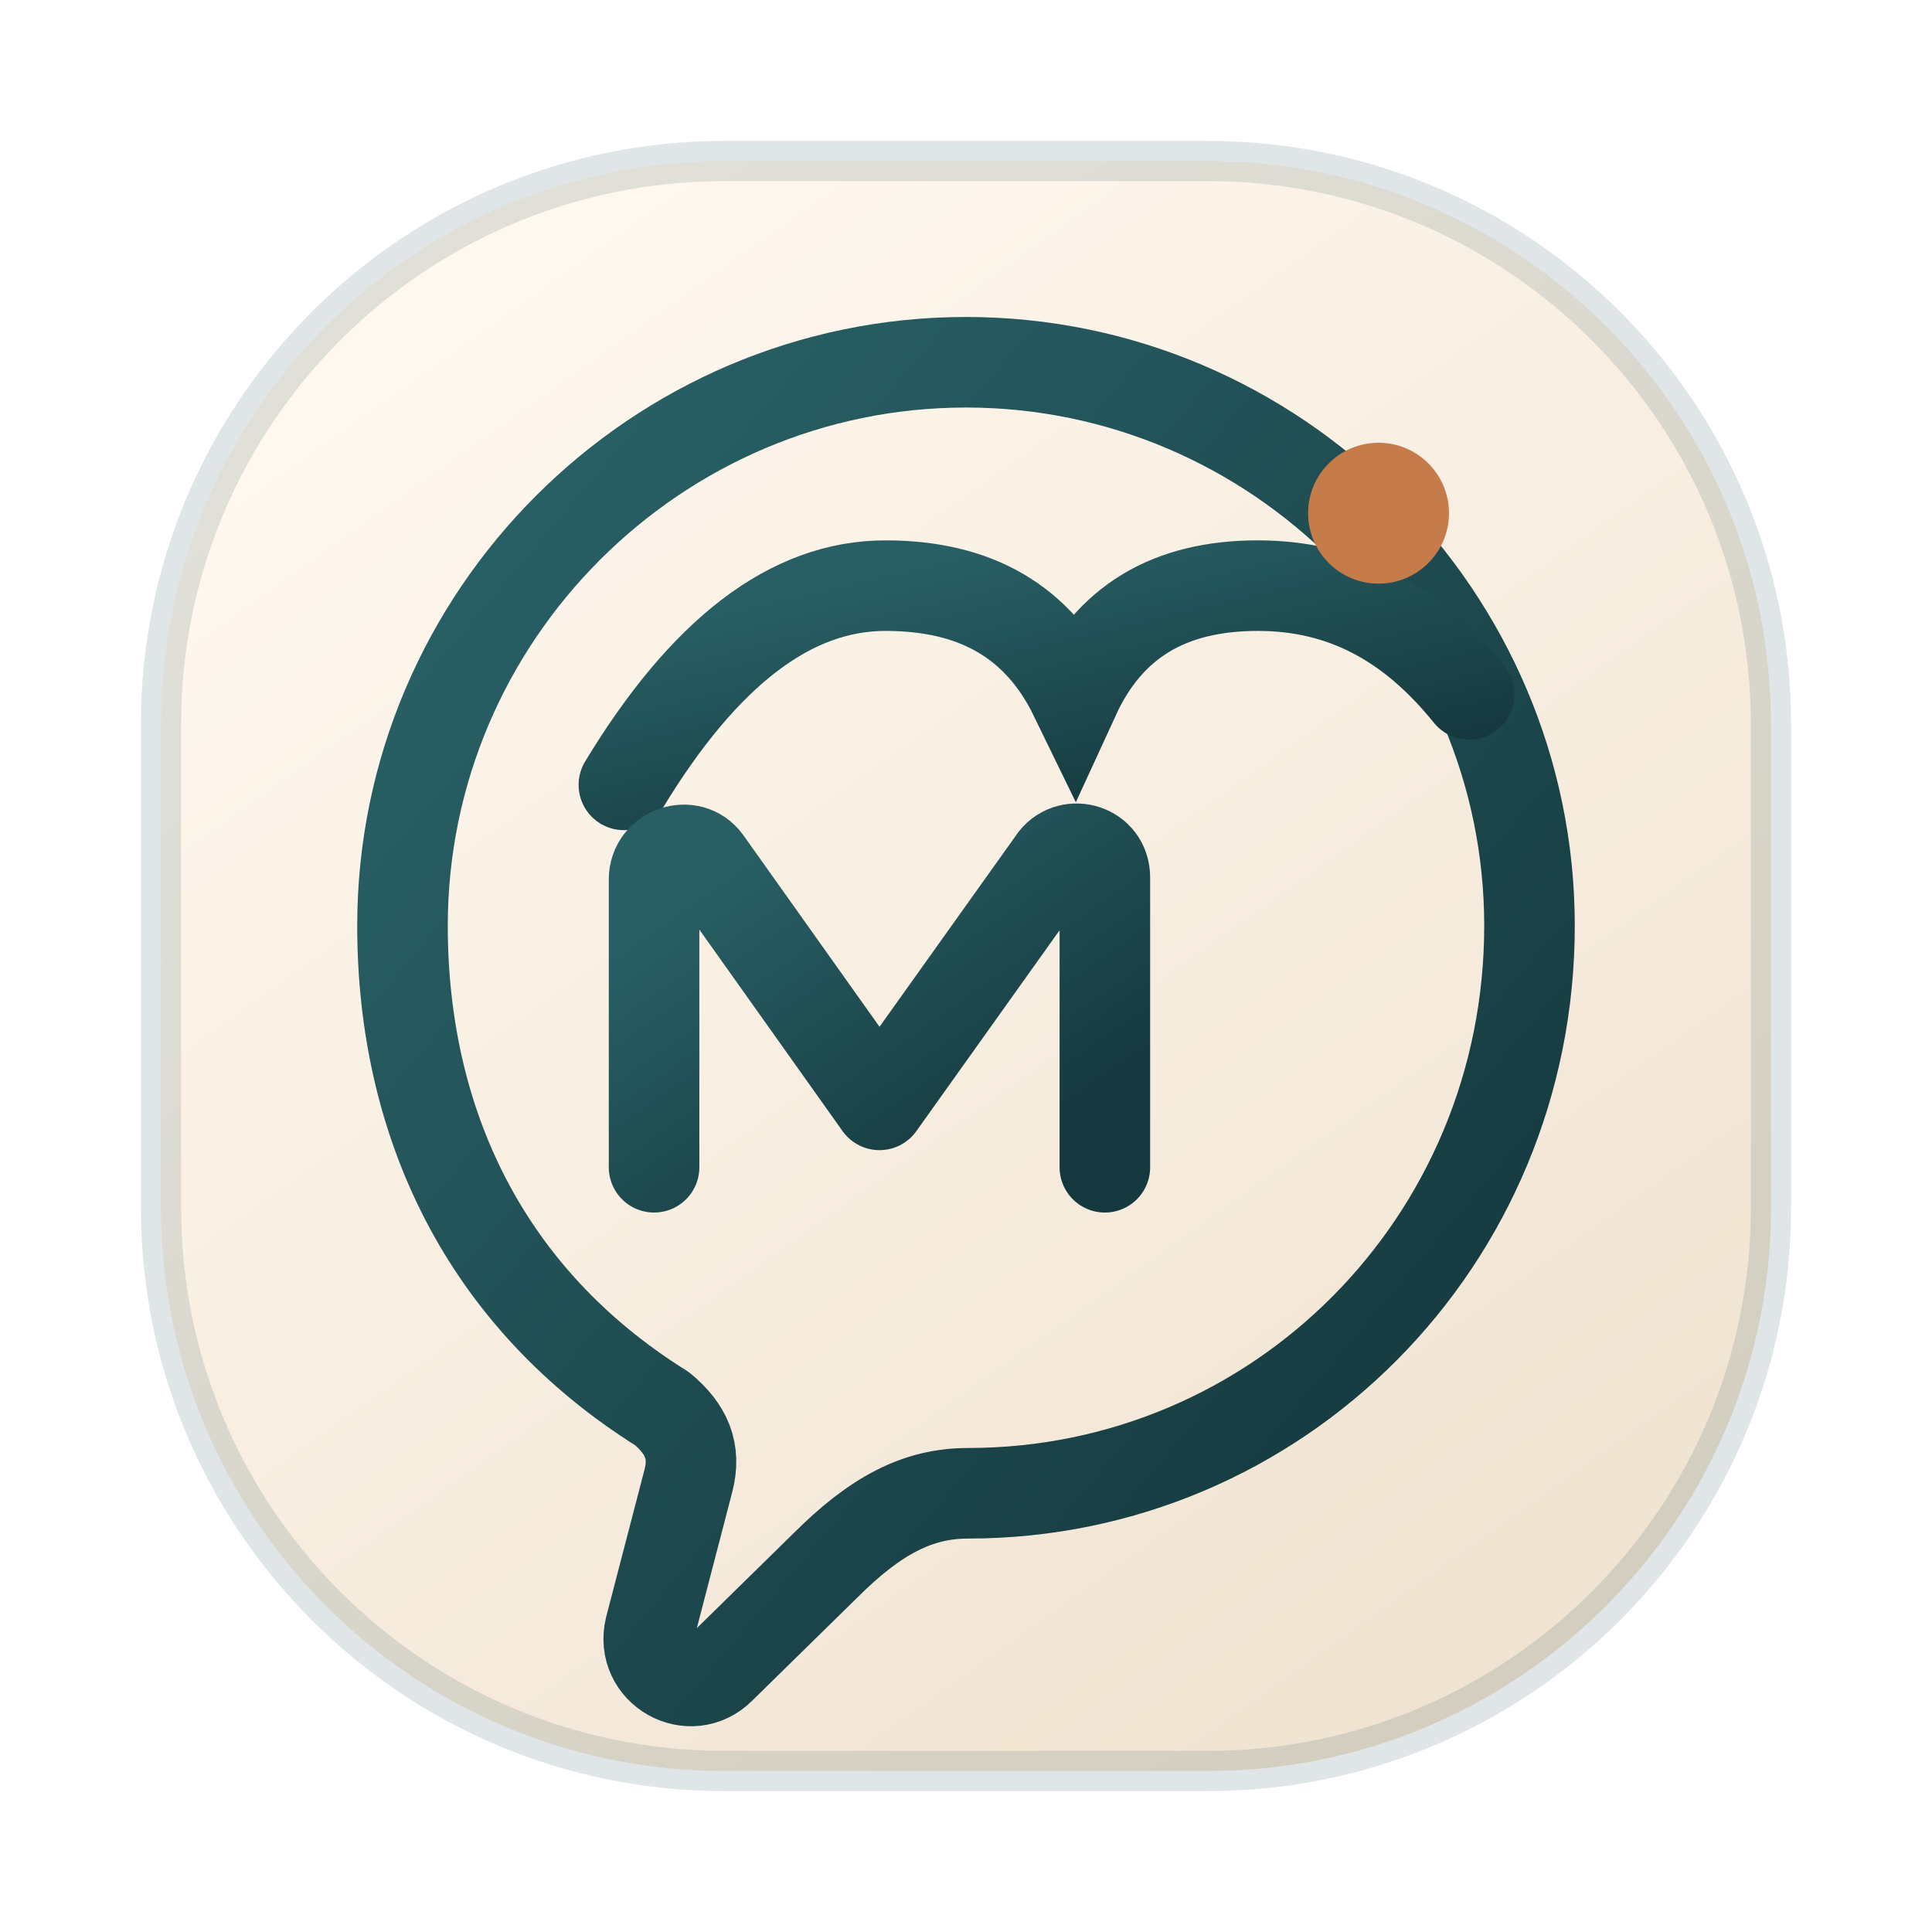
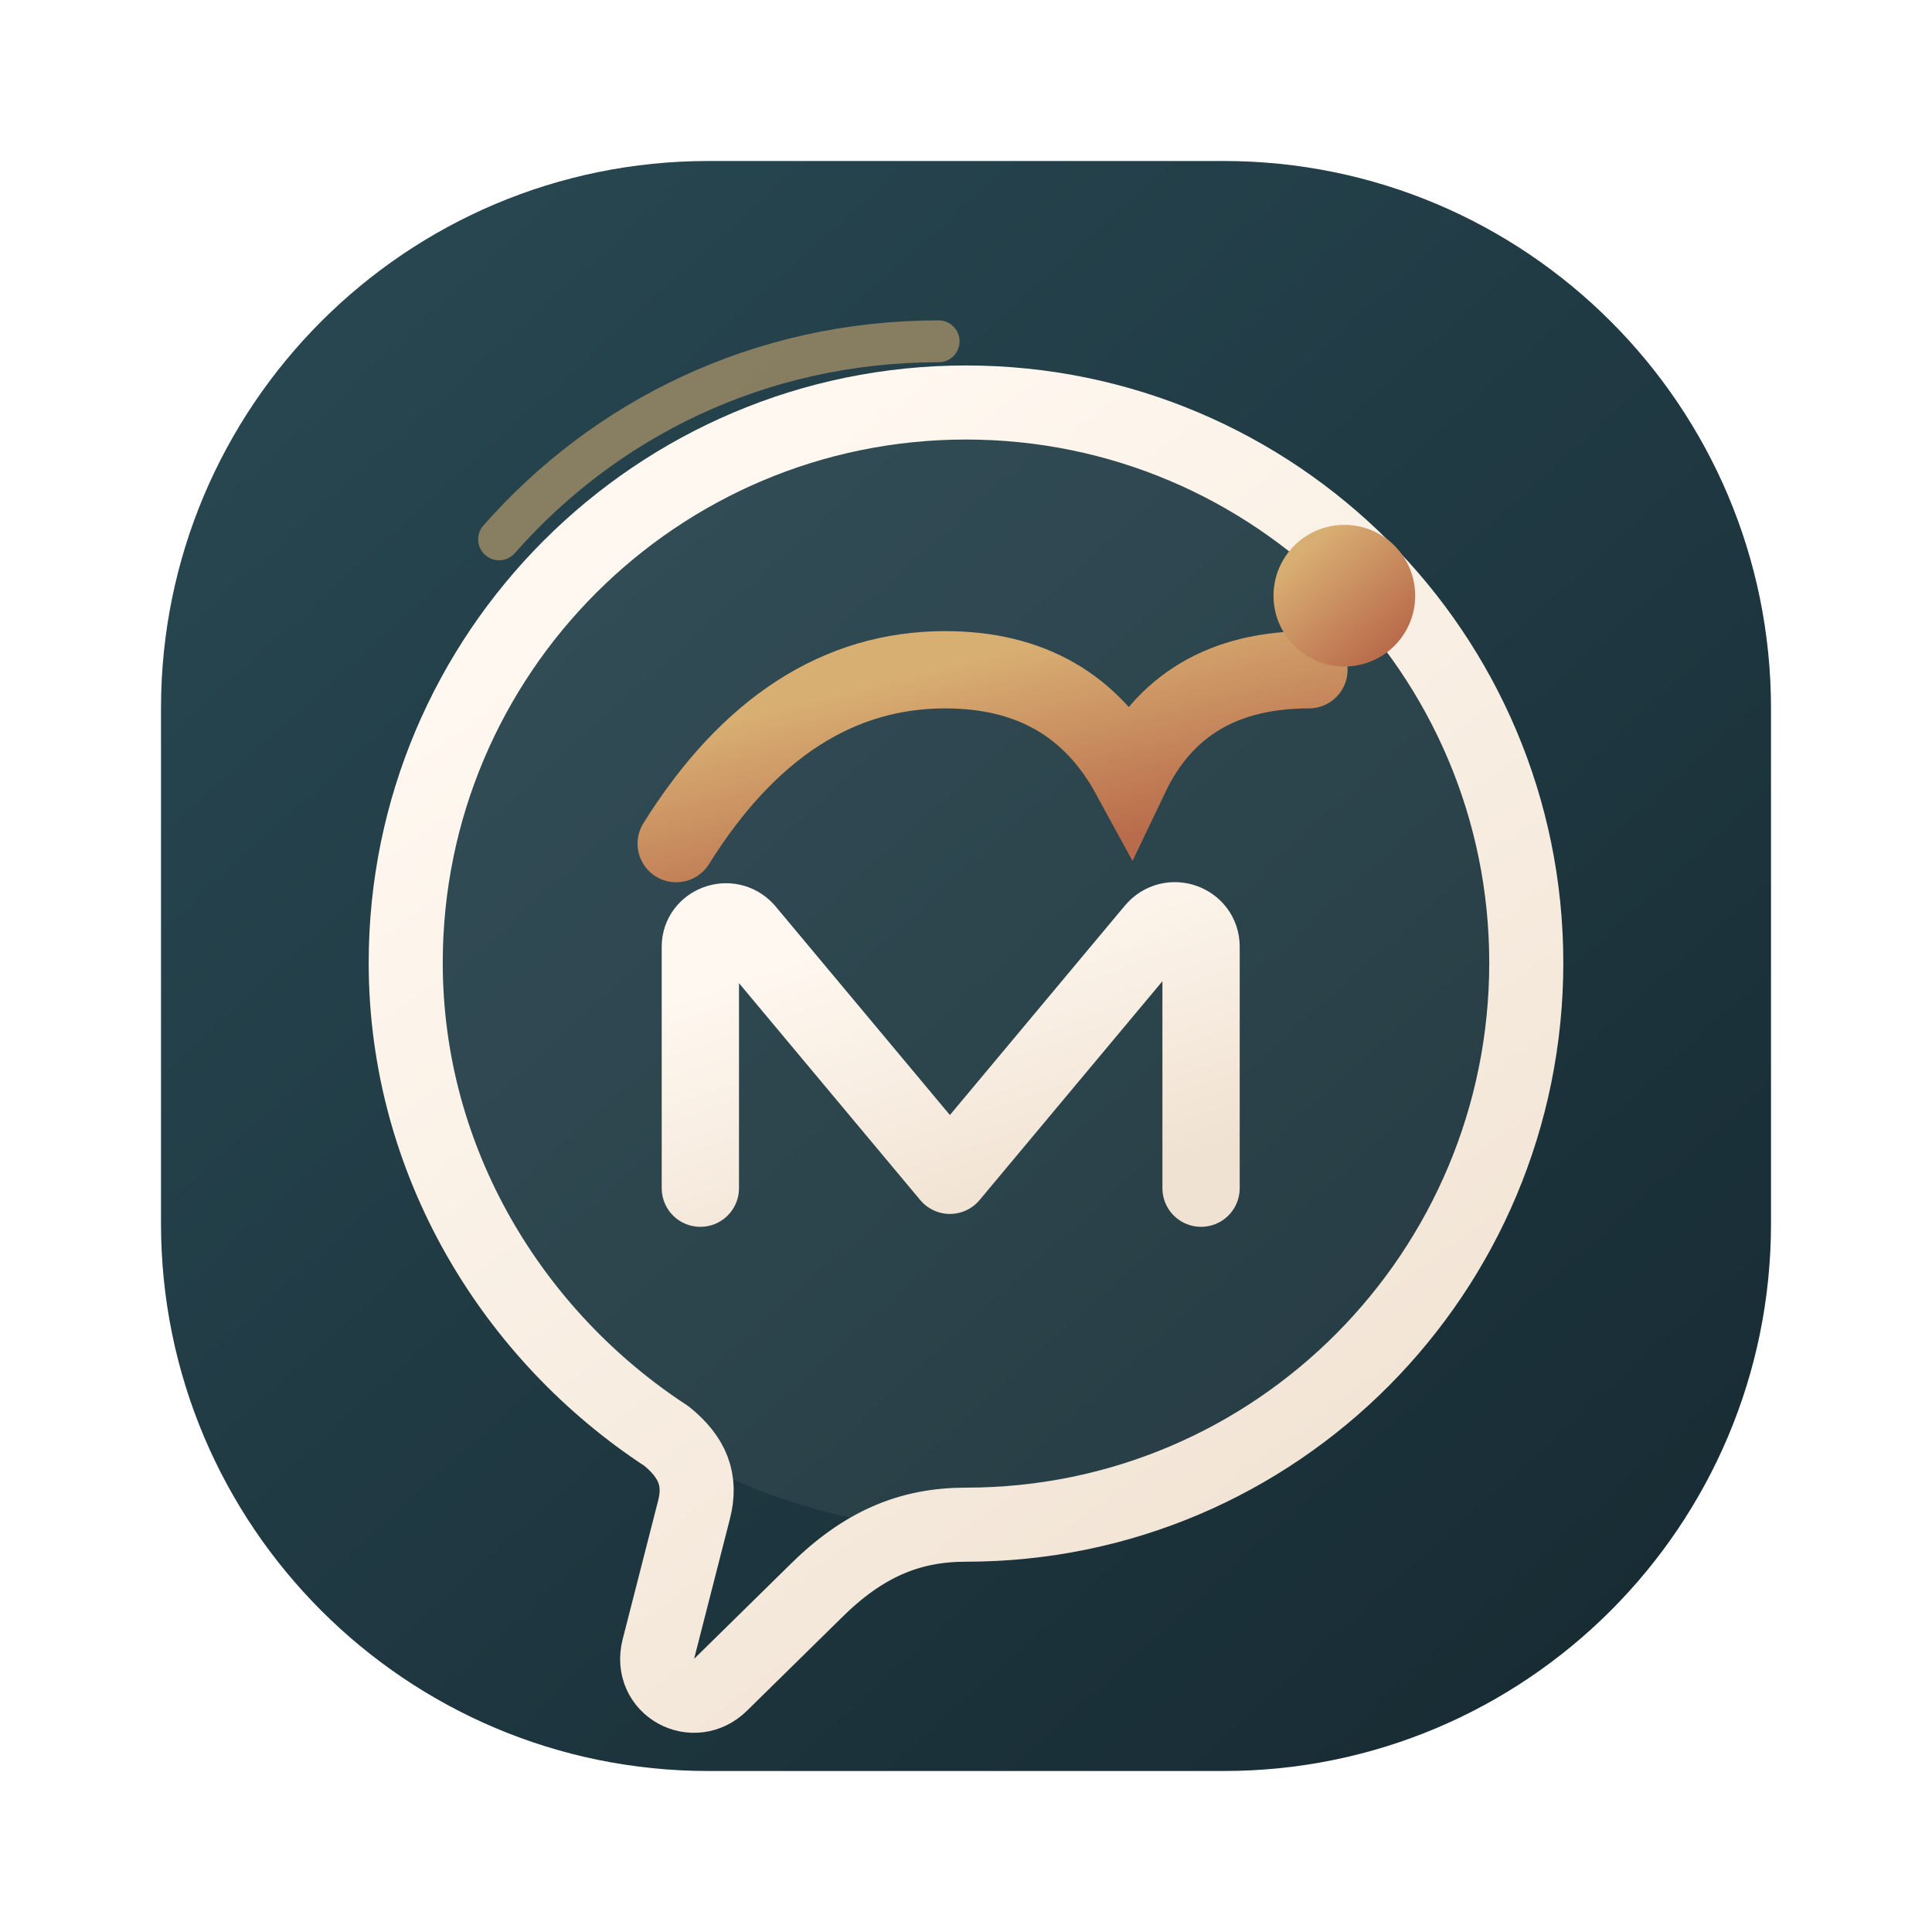
- <svg xmlns="http://www.w3.org/2000/svg" viewBox="0 0 96 96" role="img" aria-label="ManoVarta">
+ <svg xmlns="http://www.w3.org/2000/svg" viewBox="0 0 120 120" role="img" aria-label="ManoVarta">
  <defs>
-     <linearGradient id="mvStroke" x1="12%" x2="88%" y1="12%" y2="88%">
-       <stop offset="0%" stop-color="#285f64" />
-       <stop offset="100%" stop-color="#15393e" />
+     <linearGradient id="mvBg" x1="14%" x2="88%" y1="10%" y2="92%">
+       <stop offset="0%" stop-color="#274650" />
+       <stop offset="100%" stop-color="#182c34" />
    </linearGradient>
-     <linearGradient id="mvFill" x1="18%" x2="82%" y1="10%" y2="100%">
-       <stop offset="0%" stop-color="#fff8ef" />
-       <stop offset="100%" stop-color="#efe2d0" />
+     <linearGradient id="mvAccent" x1="20%" x2="82%" y1="18%" y2="86%">
+       <stop offset="0%" stop-color="#d8af73" />
+       <stop offset="100%" stop-color="#b96c4b" />
+     </linearGradient>
+     <linearGradient id="mvIvory" x1="22%" x2="78%" y1="12%" y2="100%">
+       <stop offset="0%" stop-color="#fff8f0" />
+       <stop offset="100%" stop-color="#f0e2d2" />
    </linearGradient>
  </defs>
-   <rect x="8" y="8" width="80" height="80" rx="28" fill="url(#mvFill)" stroke="rgba(29,74,79,0.14)" stroke-width="2" />
-   <path d="M48 18c15.4 0 28 12.6 28 28 0 15.7-12.5 28.2-27.9 28.2-2.5 0-4.6 1.1-7.1 3.6l-5.2 5.1c-1.5 1.5-4 .1-3.5-2l1.9-7.3c.4-1.5-.1-2.6-1.3-3.6C24.1 64.5 20 55.8 20 46c0-15.4 12.6-28 28-28Z" fill="none" stroke="url(#mvStroke)" stroke-width="4.5" stroke-linecap="round" stroke-linejoin="round" />
-   <path d="M31 39c4-6.6 8.3-9.9 13-9.9 4.5 0 7.6 1.8 9.4 5.5 1.7-3.7 4.7-5.5 9.1-5.5 4.2 0 7.6 1.8 10.5 5.4" fill="none" stroke="url(#mvStroke)" stroke-width="4.5" stroke-linecap="round" />
-   <path d="M32.5 58V43.7c0-1.4 1.8-2 2.6-.9l8.6 12.1 8.7-12.2c.8-1 2.5-.5 2.5.9V58" fill="none" stroke="url(#mvStroke)" stroke-width="4.5" stroke-linecap="round" stroke-linejoin="round" />
-   <circle cx="68.5" cy="25.5" r="3.5" fill="#c67b4a" />
+   <rect x="10" y="10" width="100" height="100" rx="34" fill="url(#mvBg)" />
+   <circle cx="60" cy="60" r="35" fill="rgba(255,255,255,0.06)" />
+   <path d="M60 25c19.2 0 34.8 15.6 34.8 34.8S79.3 94.7 60 94.7c-3.5 0-6.4 1.2-9.4 4.2l-5.8 5.7c-1.7 1.7-4.5.2-3.9-2.2l2.2-8.6c.5-1.9-.1-3.3-1.7-4.6C31.9 83 25.2 72.2 25.2 59.8 25.2 40.6 40.8 25 60 25Z" fill="none" stroke="url(#mvIvory)" stroke-width="4.6" stroke-linecap="round" stroke-linejoin="round" />
+   <path d="M42 52.4c4.5-7.2 10.1-10.8 16.7-10.8 5.3 0 9.1 2.2 11.5 6.6 2.1-4.4 5.8-6.6 11.1-6.6" fill="none" stroke="url(#mvAccent)" stroke-width="4.8" stroke-linecap="round" />
+   <path d="M43.5 73.8v-15c0-1.4 1.8-2.1 2.8-1l12.7 15.2 12.7-15.2c1-1.2 2.9-.5 2.9 1v15" fill="none" stroke="url(#mvIvory)" stroke-width="4.8" stroke-linecap="round" stroke-linejoin="round" />
+   <circle cx="83.5" cy="37" r="4.4" fill="url(#mvAccent)" />
+   <path d="M31 33.5c6.5-7.4 16.1-12.3 27.3-12.3" fill="none" stroke="rgba(216,175,115,0.55)" stroke-width="2.6" stroke-linecap="round" />
</svg>
